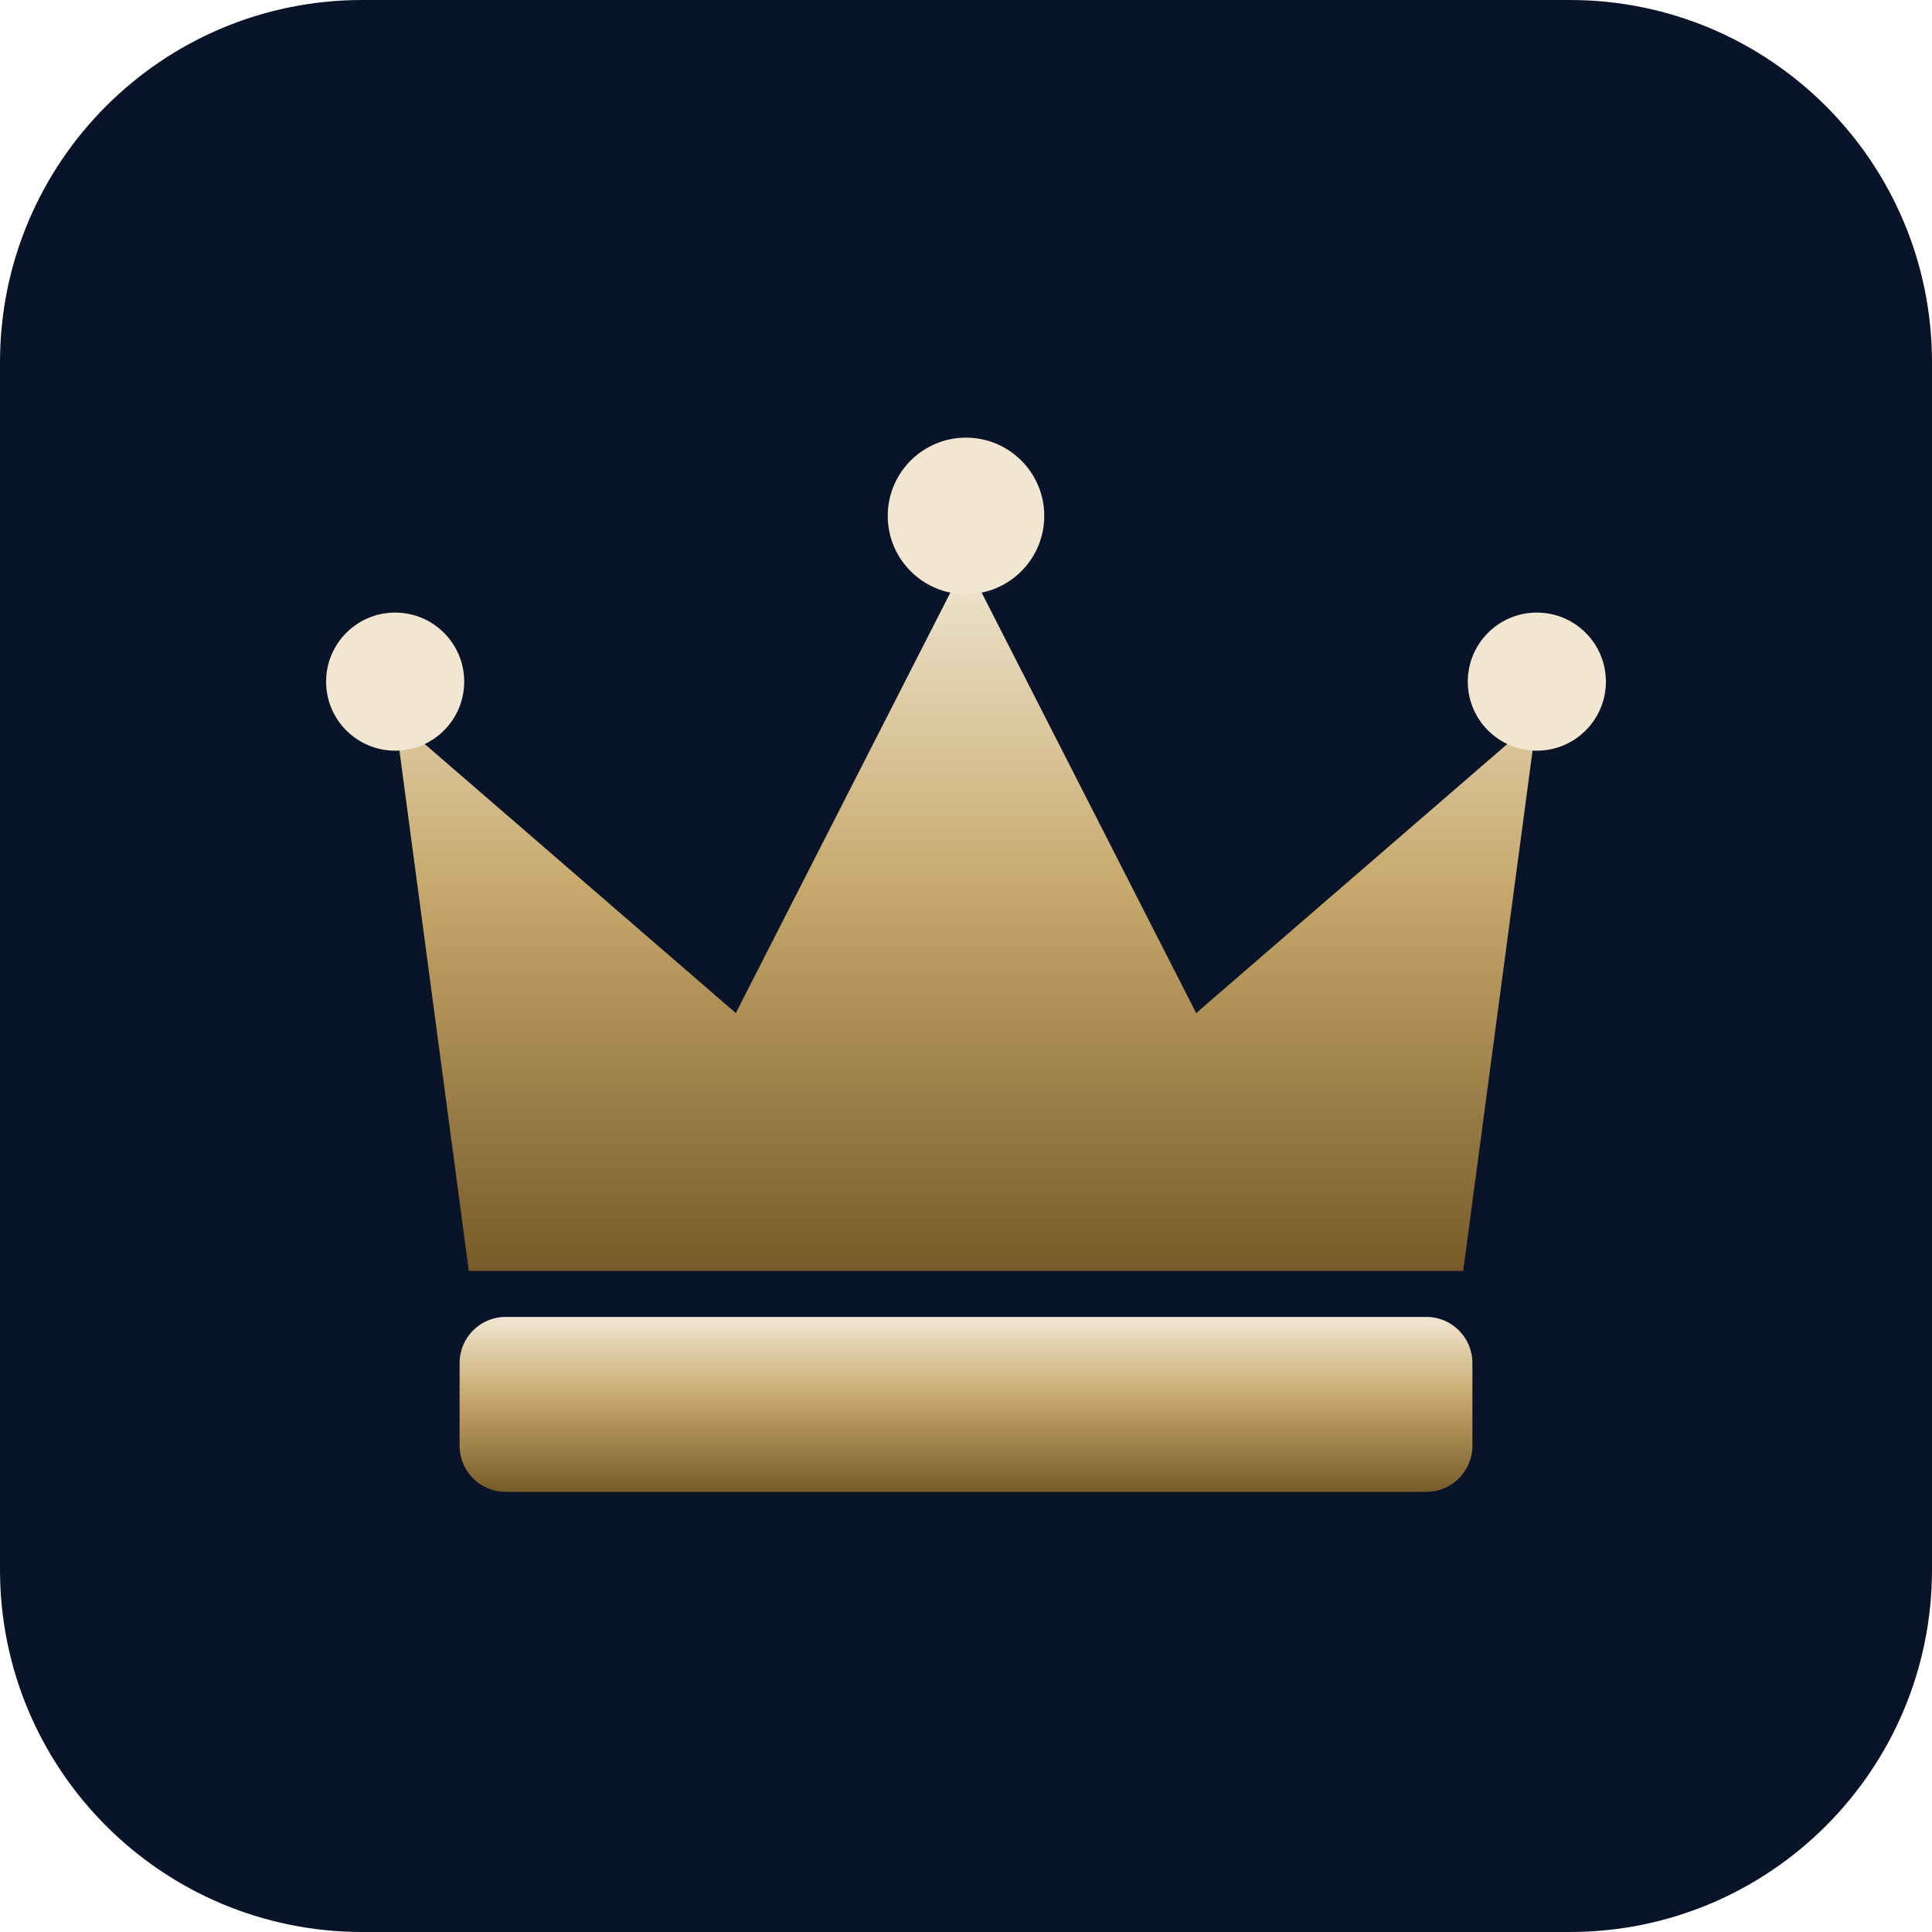
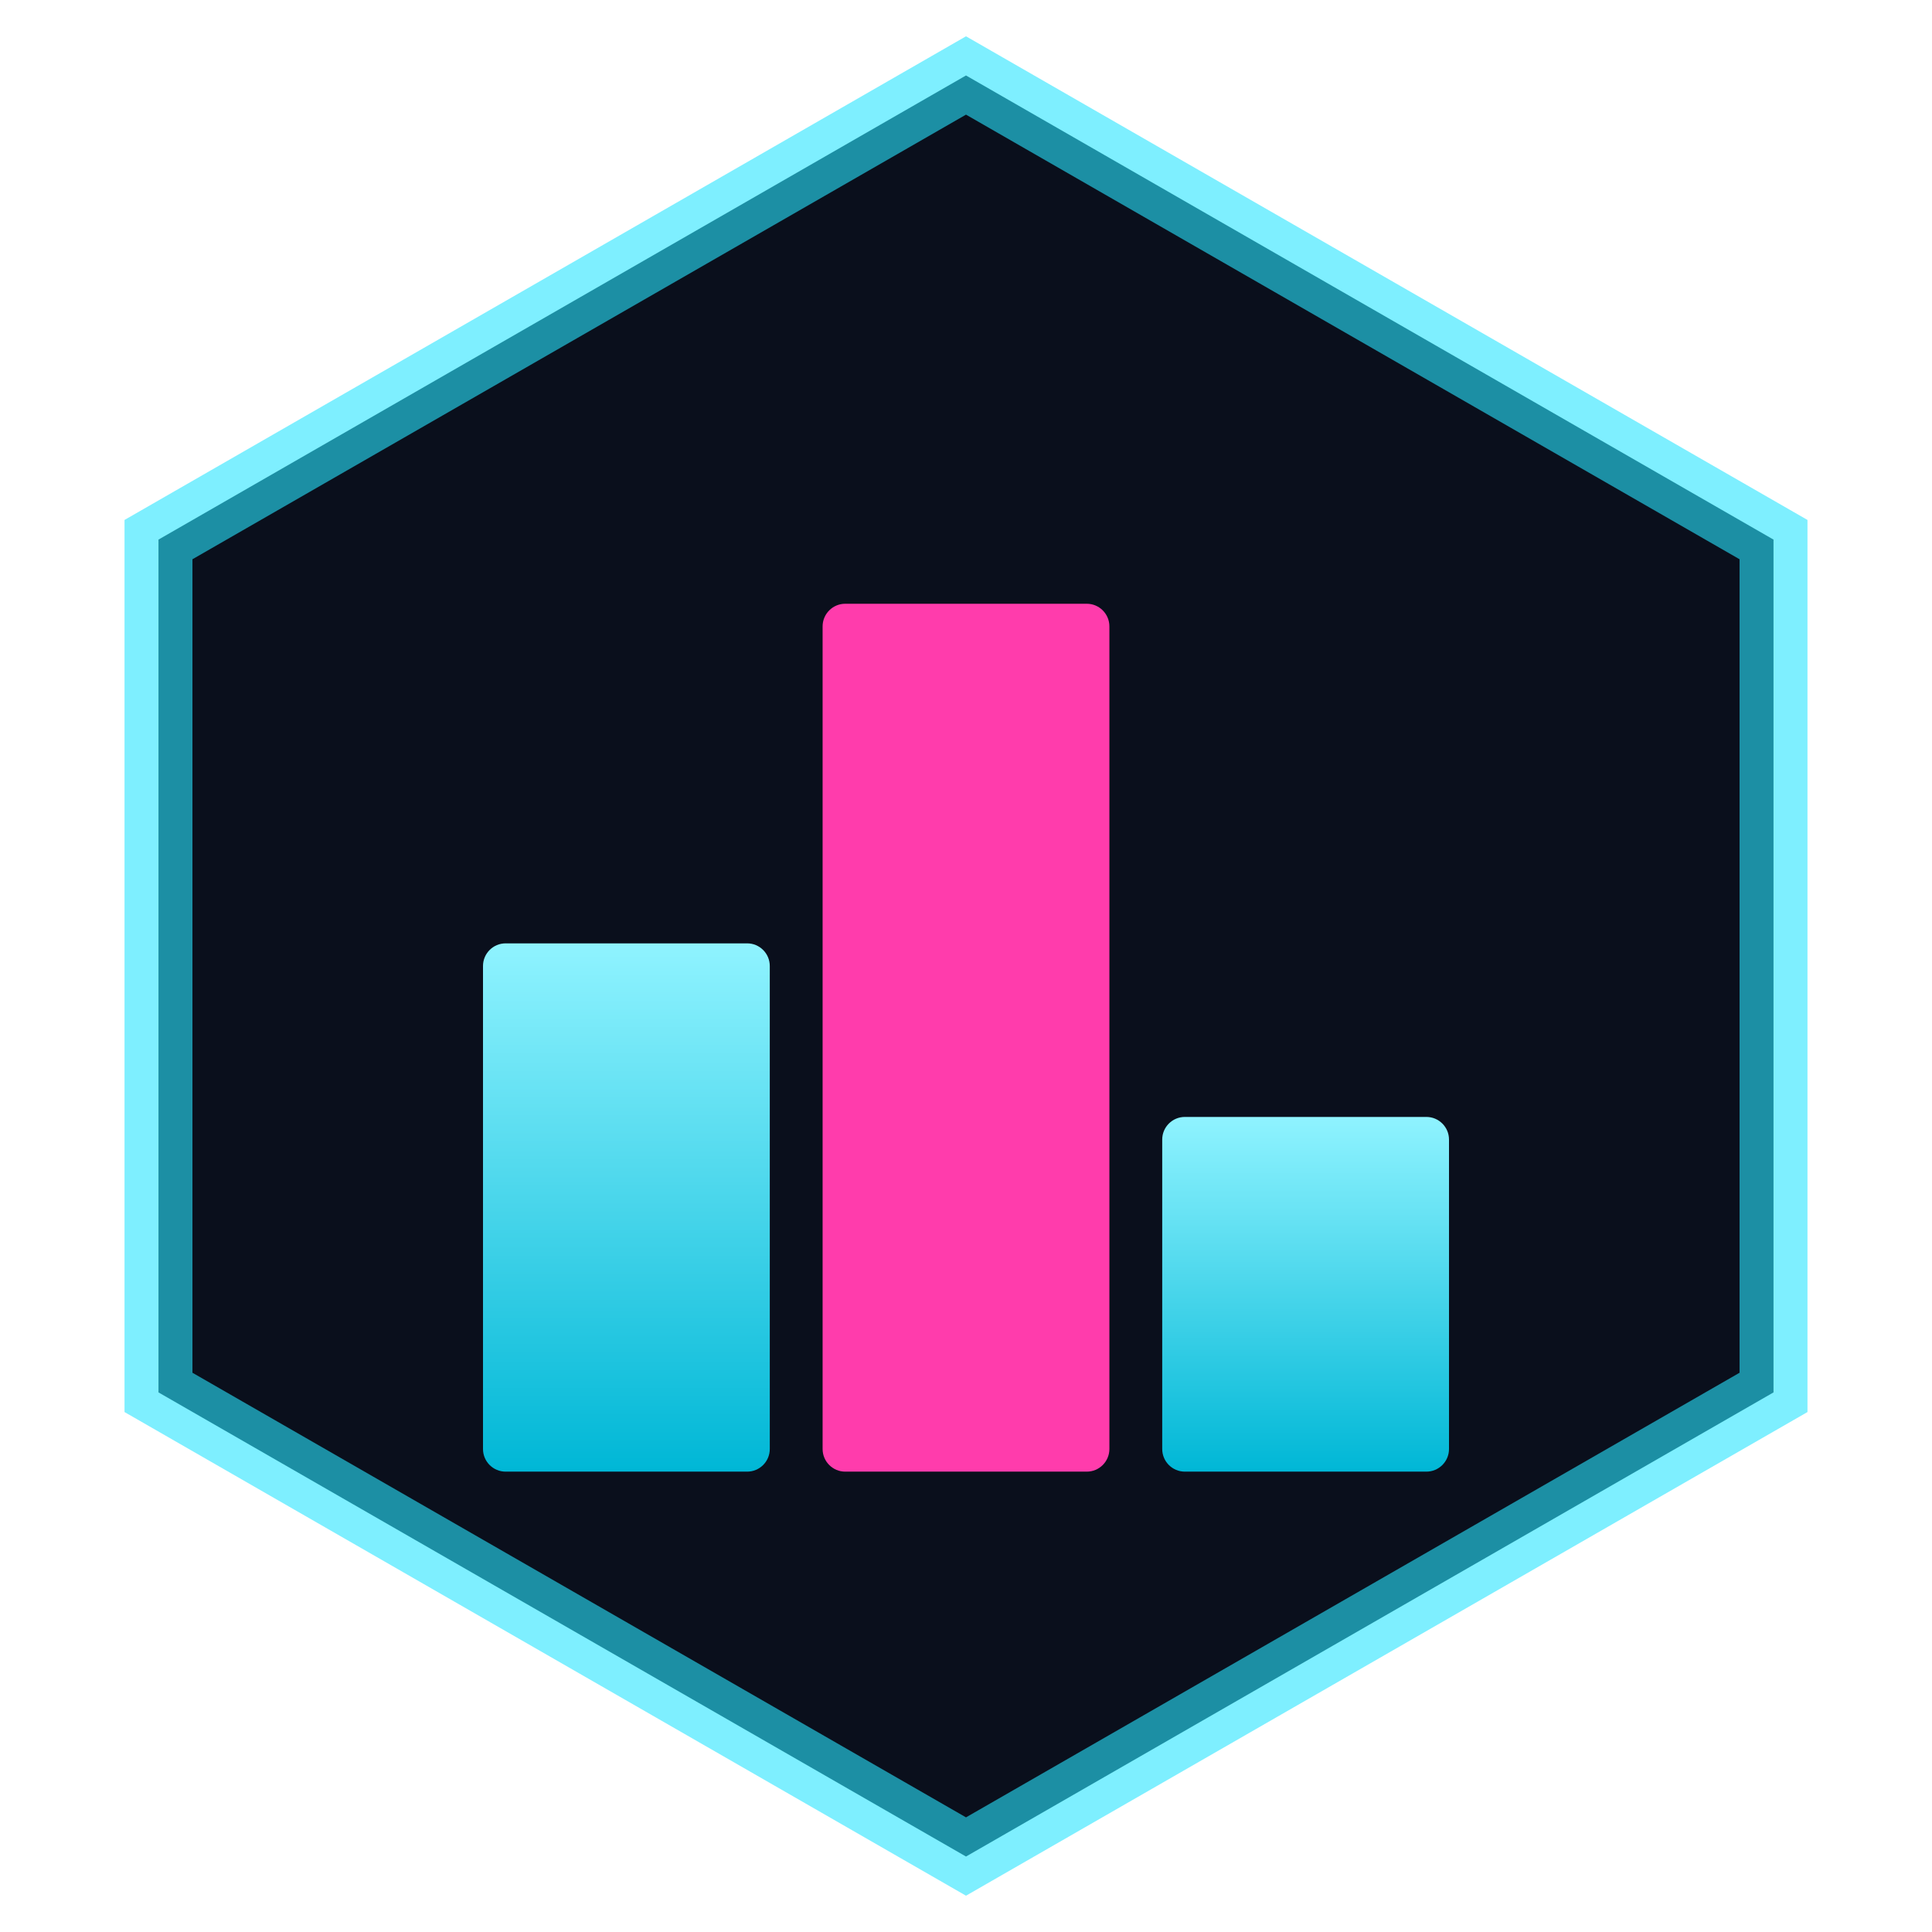
<svg xmlns="http://www.w3.org/2000/svg" width="64" height="64" viewBox="0 0 512 512" role="img" aria-label="Ranking LAN">
  <defs>
-     <linearGradient id="oro" x1="0" y1="0" x2="0" y2="1">
-       <stop offset="0" stop-color="#f0e6d2" />
-       <stop offset="0.45" stop-color="#c8aa6e" />
-       <stop offset="1" stop-color="#785a28" />
+     <linearGradient id="cian" x1="0" y1="0" x2="0" y2="1">
+       <stop offset="0" stop-color="#8ff3ff" />
+       <stop offset="1" stop-color="#00b7d6" />
    </linearGradient>
  </defs>
-   <rect width="512" height="512" rx="96" fill="#0a1428" />
-   <g transform="translate(256 288) scale(1.22) translate(-256 -256)">
-     <path d="M148 296 L132 176 L206 240 L256 142 L306 240 L380 176 L364 296 Z" fill="url(#oro)" />
-     <rect x="146" y="306" width="220" height="38" rx="10" fill="url(#oro)" />
-     <circle cx="132" cy="168" r="15" fill="#f0e6d2" />
-     <circle cx="256" cy="132" r="17" fill="#f0e6d2" />
-     <circle cx="380" cy="168" r="15" fill="#f0e6d2" />
-   </g>
+   <path d="M256 20 L470 143 L470 369 L256 492 L42 369 L42 143 Z" fill="#0a0f1c" stroke="#28e5ff" stroke-opacity="0.6" stroke-width="18" />
+   <rect x="128" y="250" width="76" height="140" rx="6" fill="url(#cian)" />
+   <rect x="218" y="160" width="76" height="230" rx="6" fill="#ff3cac" />
+   <rect x="308" y="296" width="76" height="94" rx="6" fill="url(#cian)" />
</svg>
